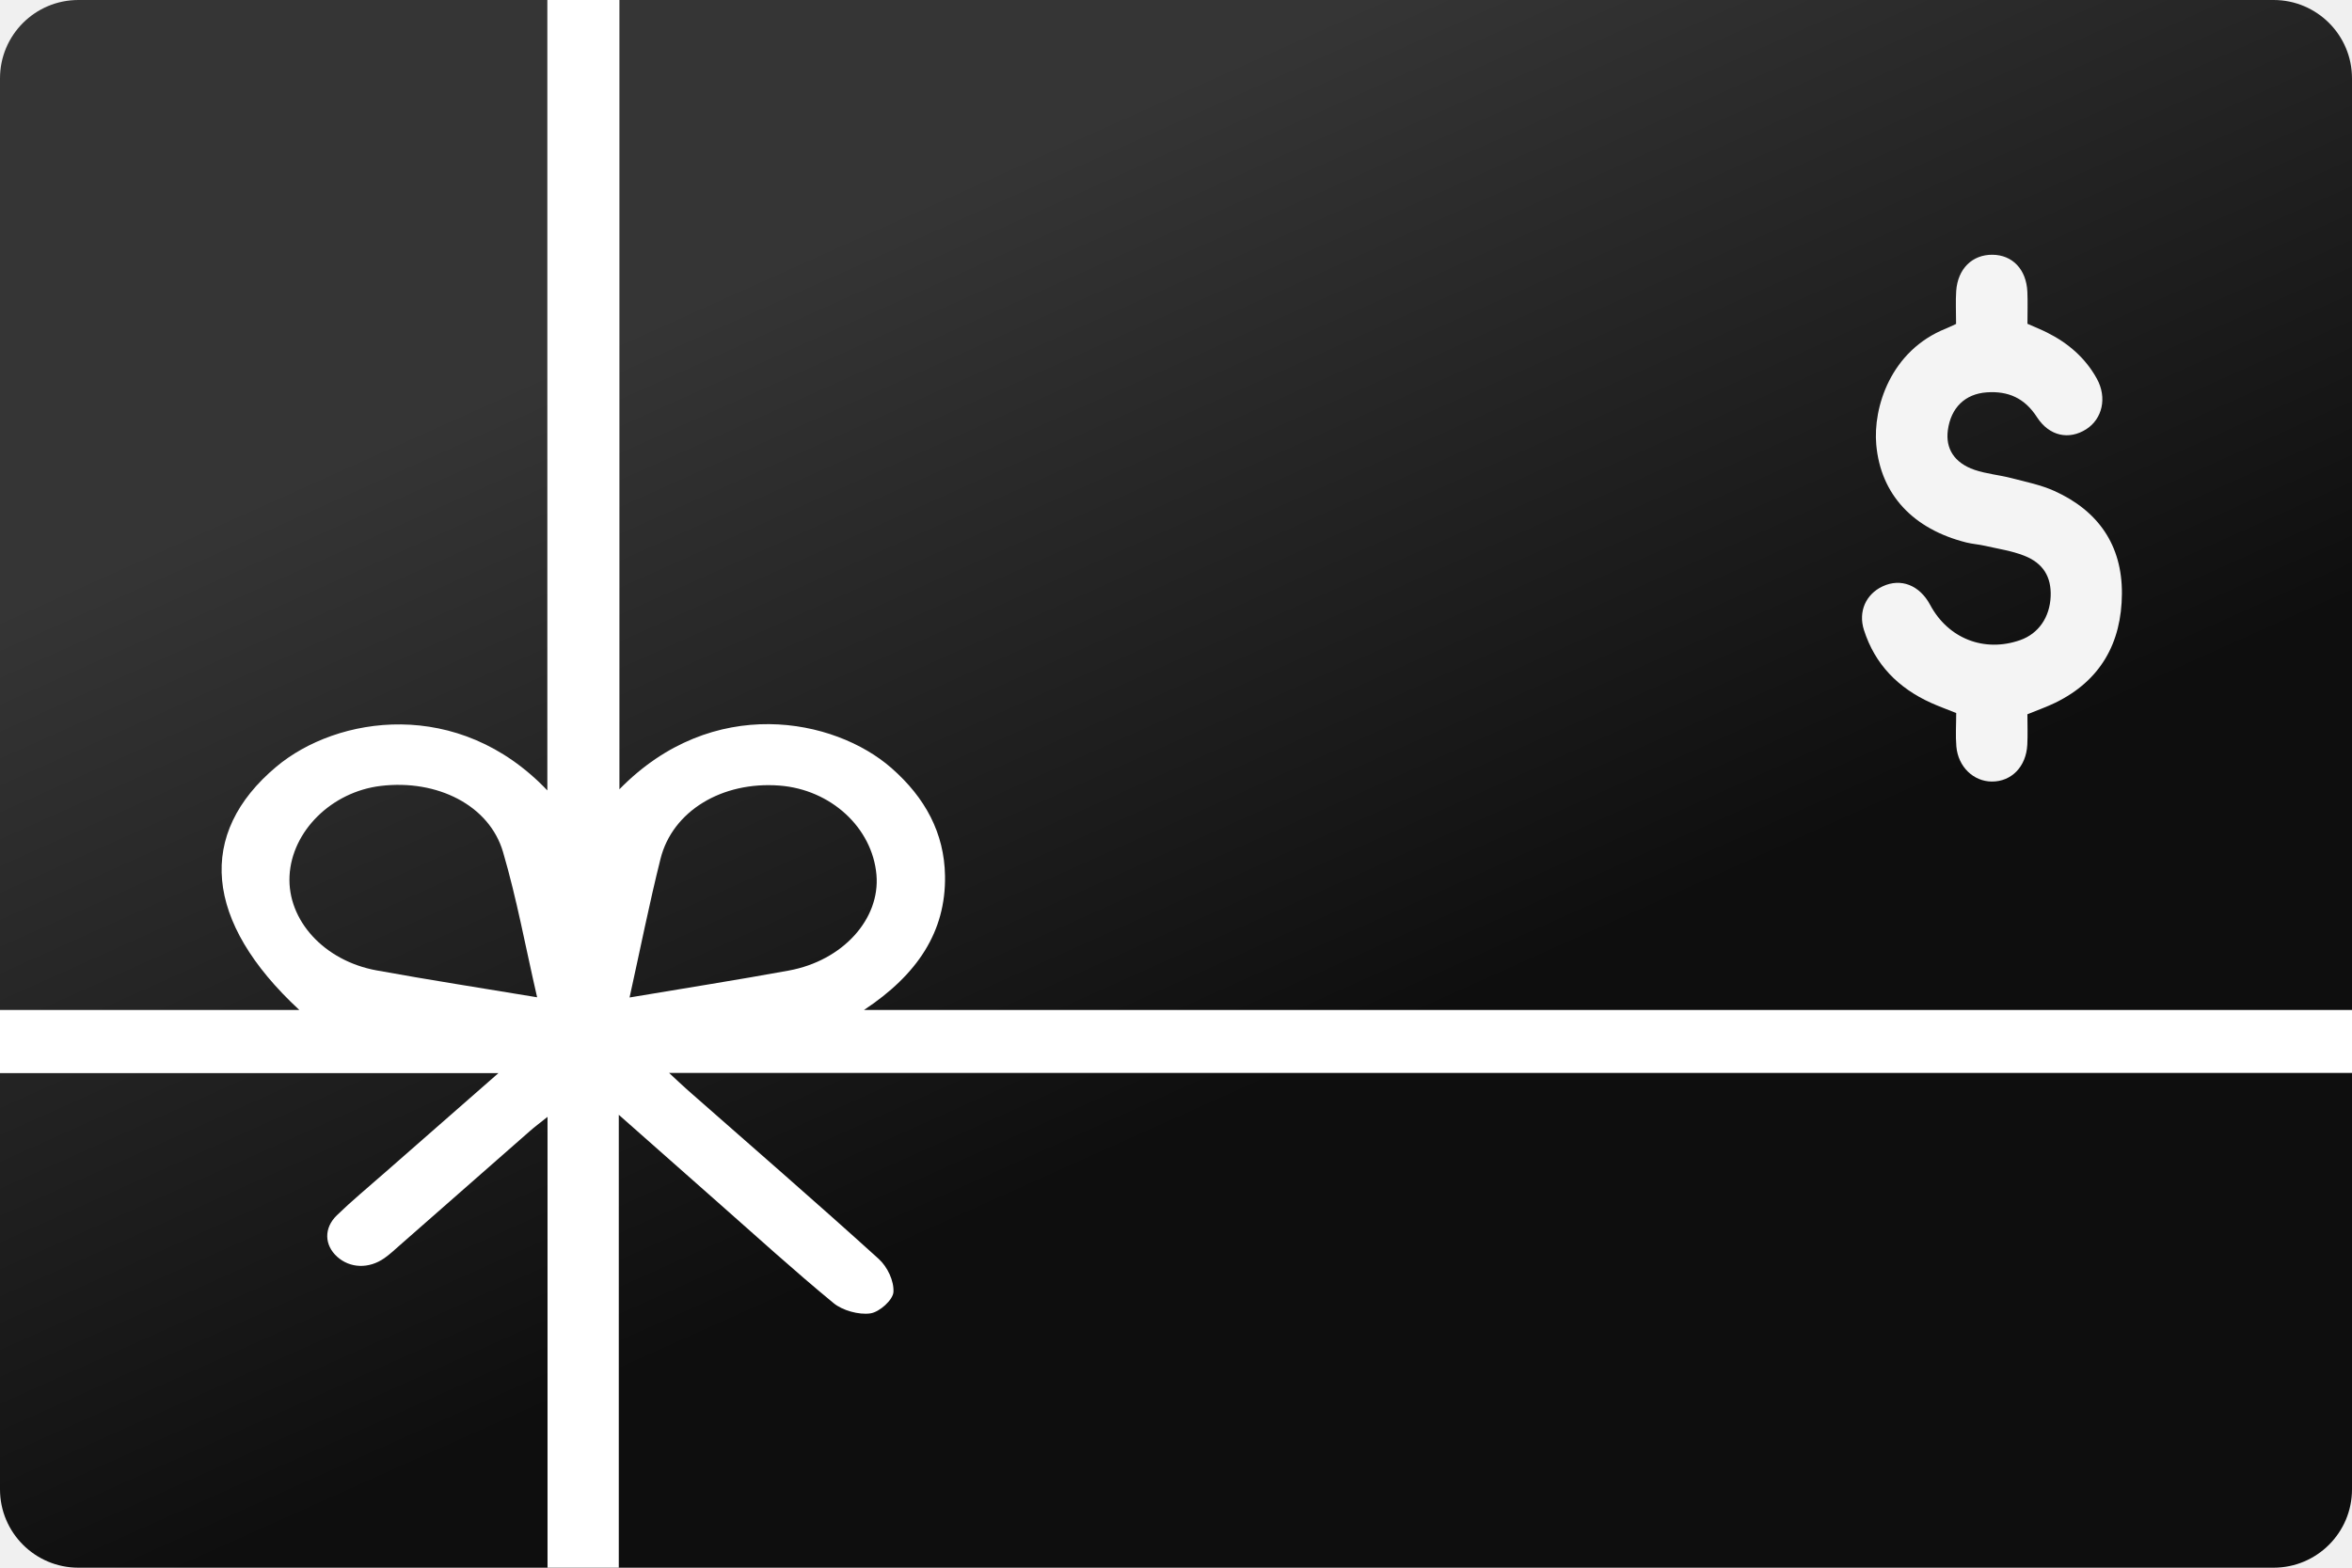
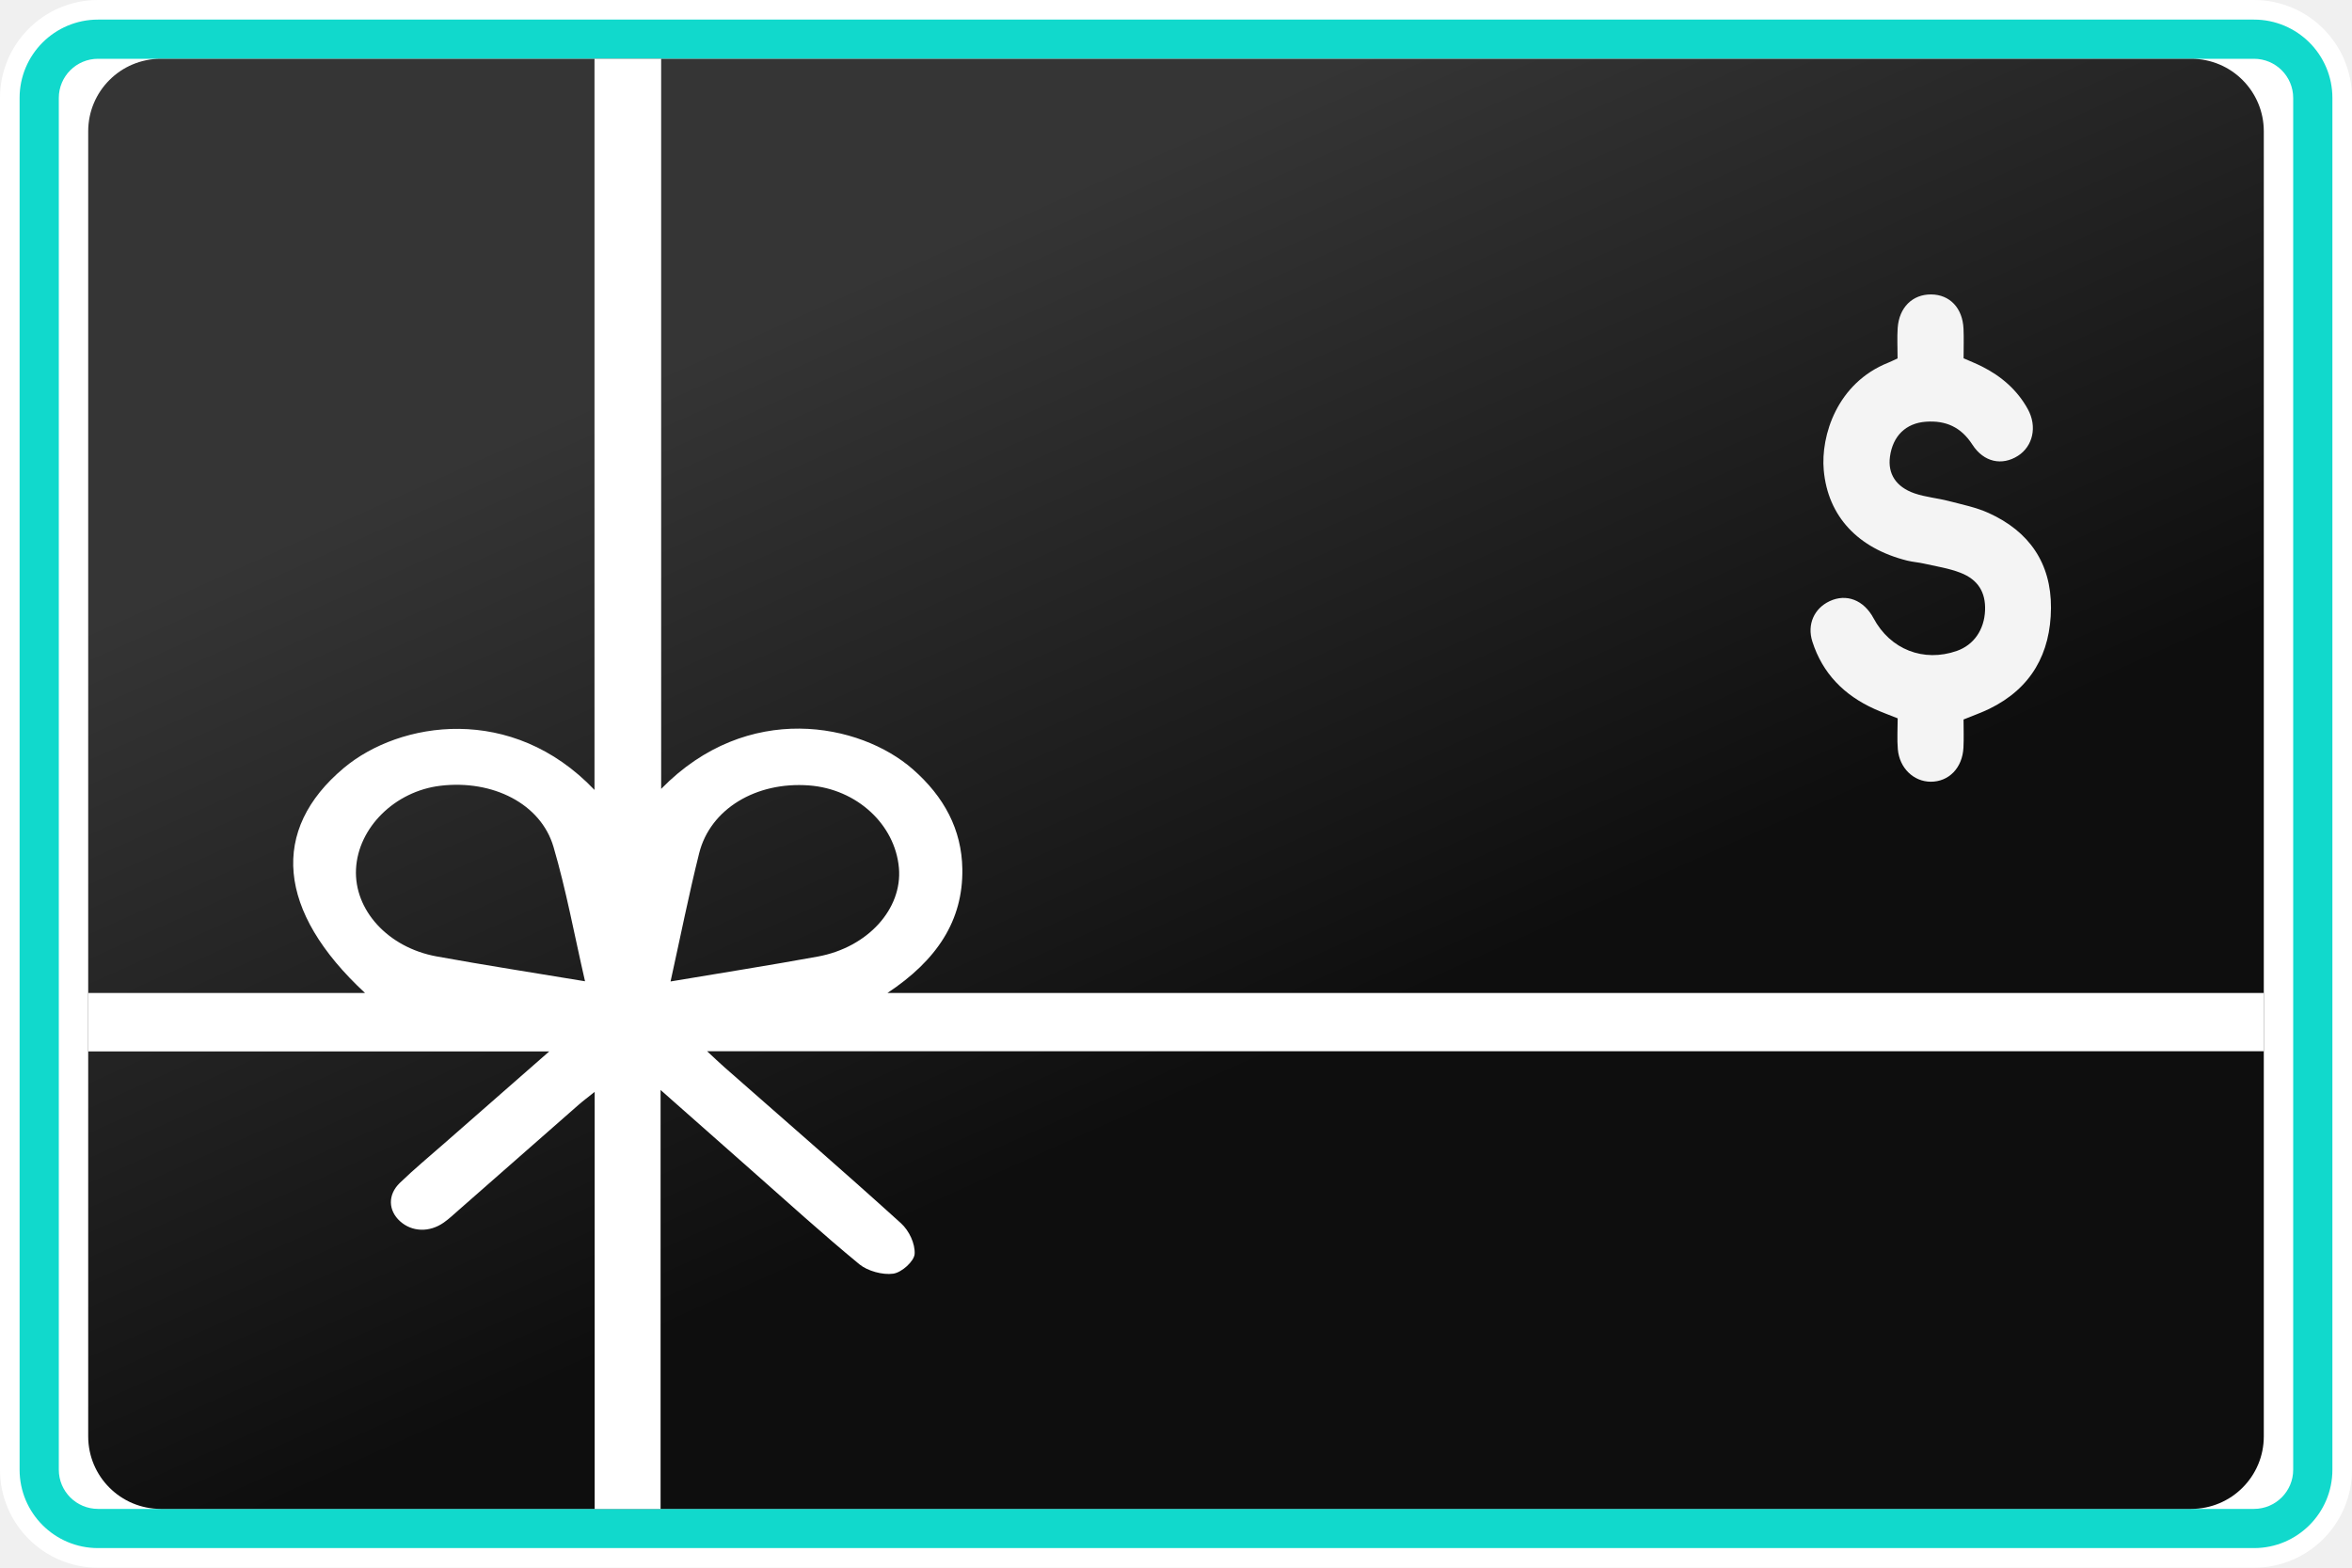
- <svg xmlns="http://www.w3.org/2000/svg" width="120" height="80" viewBox="0 0 120 80" fill="none">
-   <g clip-path="url(#clip0_828_1369)">
-     <rect width="120" height="80" rx="4" fill="url(#paint0_linear_828_1369)" />
-     <path d="M108.261 30.298C108.277 27.824 107.055 26.067 104.819 25.056C104.129 24.744 103.363 24.591 102.624 24.398C102 24.236 101.343 24.183 100.737 23.975C99.705 23.619 99.254 22.887 99.38 21.952C99.536 20.804 100.26 20.1 101.364 20.022C102.463 19.945 103.301 20.317 103.925 21.285C104.559 22.267 105.567 22.461 106.441 21.903C107.263 21.377 107.515 20.292 106.984 19.328C106.401 18.269 105.519 17.508 104.444 16.97C104.127 16.811 103.796 16.68 103.441 16.523C103.441 15.938 103.46 15.414 103.437 14.892C103.387 13.749 102.678 13.008 101.654 13C100.625 12.992 99.886 13.714 99.806 14.849C99.77 15.372 99.8 15.899 99.8 16.531C99.576 16.633 99.436 16.705 99.29 16.763C96.457 17.889 95.557 20.796 95.728 22.697C95.958 25.247 97.617 27.003 100.322 27.683C100.634 27.761 100.961 27.781 101.275 27.853C101.943 28.006 102.633 28.107 103.266 28.354C104.25 28.736 104.662 29.442 104.626 30.424C104.585 31.501 104.004 32.338 103.069 32.666C101.238 33.308 99.397 32.588 98.478 30.869C97.938 29.859 96.982 29.486 96.05 29.923C95.202 30.321 94.798 31.204 95.099 32.149C95.661 33.91 96.854 35.114 98.521 35.867C98.919 36.047 99.331 36.195 99.806 36.386C99.806 36.97 99.766 37.536 99.814 38.094C99.905 39.132 100.685 39.876 101.621 39.883C102.626 39.89 103.378 39.122 103.434 38.001C103.46 37.483 103.439 36.962 103.439 36.45C103.972 36.231 104.427 36.073 104.858 35.863C107.175 34.735 108.245 32.803 108.261 30.298Z" fill="#F4F4F4" />
-     <path d="M27.926 0V40.336C23.381 35.56 17.19 36.534 14.1 39.124C10.024 42.54 10.404 47.029 15.27 51.538H0V54.761H25.431C23.387 56.552 21.499 58.204 19.613 59.859C18.8 60.573 17.961 61.267 17.189 62.015C16.508 62.674 16.551 63.544 17.202 64.132C17.857 64.723 18.819 64.76 19.611 64.204C19.899 64.002 20.154 63.76 20.416 63.53C22.621 61.594 24.824 59.656 27.031 57.722C27.28 57.503 27.55 57.302 27.935 56.994V80H31.571V56.889C33.37 58.48 34.986 59.911 36.607 61.339C38.573 63.072 40.507 64.835 42.538 66.506C42.982 66.871 43.818 67.107 44.404 67.023C44.877 66.956 45.56 66.334 45.584 65.932C45.617 65.373 45.284 64.651 44.827 64.238C41.622 61.335 38.343 58.494 35.09 55.632C34.807 55.383 34.536 55.121 34.136 54.751H120V51.539H44.082C46.805 49.738 48.263 47.544 48.215 44.69C48.179 42.525 47.217 40.714 45.483 39.194C42.58 36.649 36.364 35.403 31.603 40.278V0H27.926ZM19.216 49.52C16.529 49.031 14.656 46.955 14.772 44.697C14.889 42.409 16.919 40.407 19.424 40.106C22.31 39.76 24.965 41.096 25.663 43.472C26.364 45.858 26.808 48.303 27.404 50.892C24.522 50.413 21.86 50.002 19.216 49.52ZM33.699 43.828C34.31 41.384 36.842 39.866 39.766 40.088C42.389 40.288 44.505 42.234 44.717 44.64C44.914 46.894 43.004 49.022 40.243 49.528C37.604 50.011 34.949 50.426 32.121 50.902C32.669 48.423 33.127 46.115 33.699 43.828Z" fill="white" />
-   </g>
-   <defs>
-     <linearGradient id="paint0_linear_828_1369" x1="34.933" y1="15.467" x2="54.938" y2="59.992" gradientUnits="userSpaceOnUse">
-       <stop stop-color="#353535" />
-       <stop offset="1" stop-color="#0E0E0E" />
-     </linearGradient>
-     <clipPath id="clip0_828_1369">
-       <rect width="120" height="80" rx="4" fill="white" />
-     </clipPath>
-   </defs>
+ <svg xmlns="http://www.w3.org/2000/svg" width="120" height="80" viewBox="0 0 120 80">
+   <rect width="120" height="80" rx="5" fill="#FFFFFF" />
+   <rect x="1" y="1" width="118" height="78" rx="4" fill="#11D9CC" />
+   <rect x="3" y="3" width="114" height="74" rx="2" fill="#FFFFFF" />
+   <svg fill="none" x="3" y="3" width="114" height="74" viewBox="0 0 120 80" preserveAspectRatio="xMidYMid meet">
+     <g clip-path="url(#clip0_828_1369)">
+       <rect width="120" height="80" rx="4" fill="url(#paint0_linear_828_1369)" />
+       <path d="M108.261 30.298C108.277 27.824 107.055 26.067 104.819 25.056C104.129 24.744 103.363 24.591 102.624 24.398C102 24.236 101.343 24.183 100.737 23.975C99.705 23.619 99.254 22.887 99.38 21.952C99.536 20.804 100.26 20.1 101.364 20.022C102.463 19.945 103.301 20.317 103.925 21.285C104.559 22.267 105.567 22.461 106.441 21.903C107.263 21.377 107.515 20.292 106.984 19.328C106.401 18.269 105.519 17.508 104.444 16.97C104.127 16.811 103.796 16.68 103.441 16.523C103.441 15.938 103.46 15.414 103.437 14.892C103.387 13.749 102.678 13.008 101.654 13C100.625 12.992 99.886 13.714 99.806 14.849C99.77 15.372 99.8 15.899 99.8 16.531C99.576 16.633 99.436 16.705 99.29 16.763C96.457 17.889 95.557 20.796 95.728 22.697C95.958 25.247 97.617 27.003 100.322 27.683C100.634 27.761 100.961 27.781 101.275 27.853C101.943 28.006 102.633 28.107 103.266 28.354C104.25 28.736 104.662 29.442 104.626 30.424C104.585 31.501 104.004 32.338 103.069 32.666C101.238 33.308 99.397 32.588 98.478 30.869C97.938 29.859 96.982 29.486 96.05 29.923C95.202 30.321 94.798 31.204 95.099 32.149C95.661 33.91 96.854 35.114 98.521 35.867C98.919 36.047 99.331 36.195 99.806 36.386C99.806 36.97 99.766 37.536 99.814 38.094C99.905 39.132 100.685 39.876 101.621 39.883C102.626 39.89 103.378 39.122 103.434 38.001C103.46 37.483 103.439 36.962 103.439 36.45C103.972 36.231 104.427 36.073 104.858 35.863C107.175 34.735 108.245 32.803 108.261 30.298Z" fill="#F4F4F4" />
+       <path d="M27.926 0V40.336C23.381 35.56 17.19 36.534 14.1 39.124C10.024 42.54 10.404 47.029 15.27 51.538H0V54.761H25.431C23.387 56.552 21.499 58.204 19.613 59.859C18.8 60.573 17.961 61.267 17.189 62.015C16.508 62.674 16.551 63.544 17.202 64.132C17.857 64.723 18.819 64.76 19.611 64.204C19.899 64.002 20.154 63.76 20.416 63.53C22.621 61.594 24.824 59.656 27.031 57.722C27.28 57.503 27.55 57.302 27.935 56.994V80H31.571V56.889C33.37 58.48 34.986 59.911 36.607 61.339C38.573 63.072 40.507 64.835 42.538 66.506C42.982 66.871 43.818 67.107 44.404 67.023C44.877 66.956 45.56 66.334 45.584 65.932C45.617 65.373 45.284 64.651 44.827 64.238C41.622 61.335 38.343 58.494 35.09 55.632C34.807 55.383 34.536 55.121 34.136 54.751H120V51.539H44.082C46.805 49.738 48.263 47.544 48.215 44.69C48.179 42.525 47.217 40.714 45.483 39.194C42.58 36.649 36.364 35.403 31.603 40.278V0H27.926ZM19.216 49.52C16.529 49.031 14.656 46.955 14.772 44.697C14.889 42.409 16.919 40.407 19.424 40.106C22.31 39.76 24.965 41.096 25.663 43.472C26.364 45.858 26.808 48.303 27.404 50.892C24.522 50.413 21.86 50.002 19.216 49.52ZM33.699 43.828C34.31 41.384 36.842 39.866 39.766 40.088C42.389 40.288 44.505 42.234 44.717 44.64C44.914 46.894 43.004 49.022 40.243 49.528C37.604 50.011 34.949 50.426 32.121 50.902C32.669 48.423 33.127 46.115 33.699 43.828Z" fill="white" />
+     </g>
+     <defs>
+       <linearGradient id="paint0_linear_828_1369" x1="34.933" y1="15.467" x2="54.938" y2="59.992" gradientUnits="userSpaceOnUse">
+         <stop stop-color="#353535" />
+         <stop offset="1" stop-color="#0E0E0E" />
+       </linearGradient>
+       <clipPath id="clip0_828_1369">
+         <rect width="120" height="80" rx="4" fill="white" />
+       </clipPath>
+     </defs>
+   </svg>
</svg>
